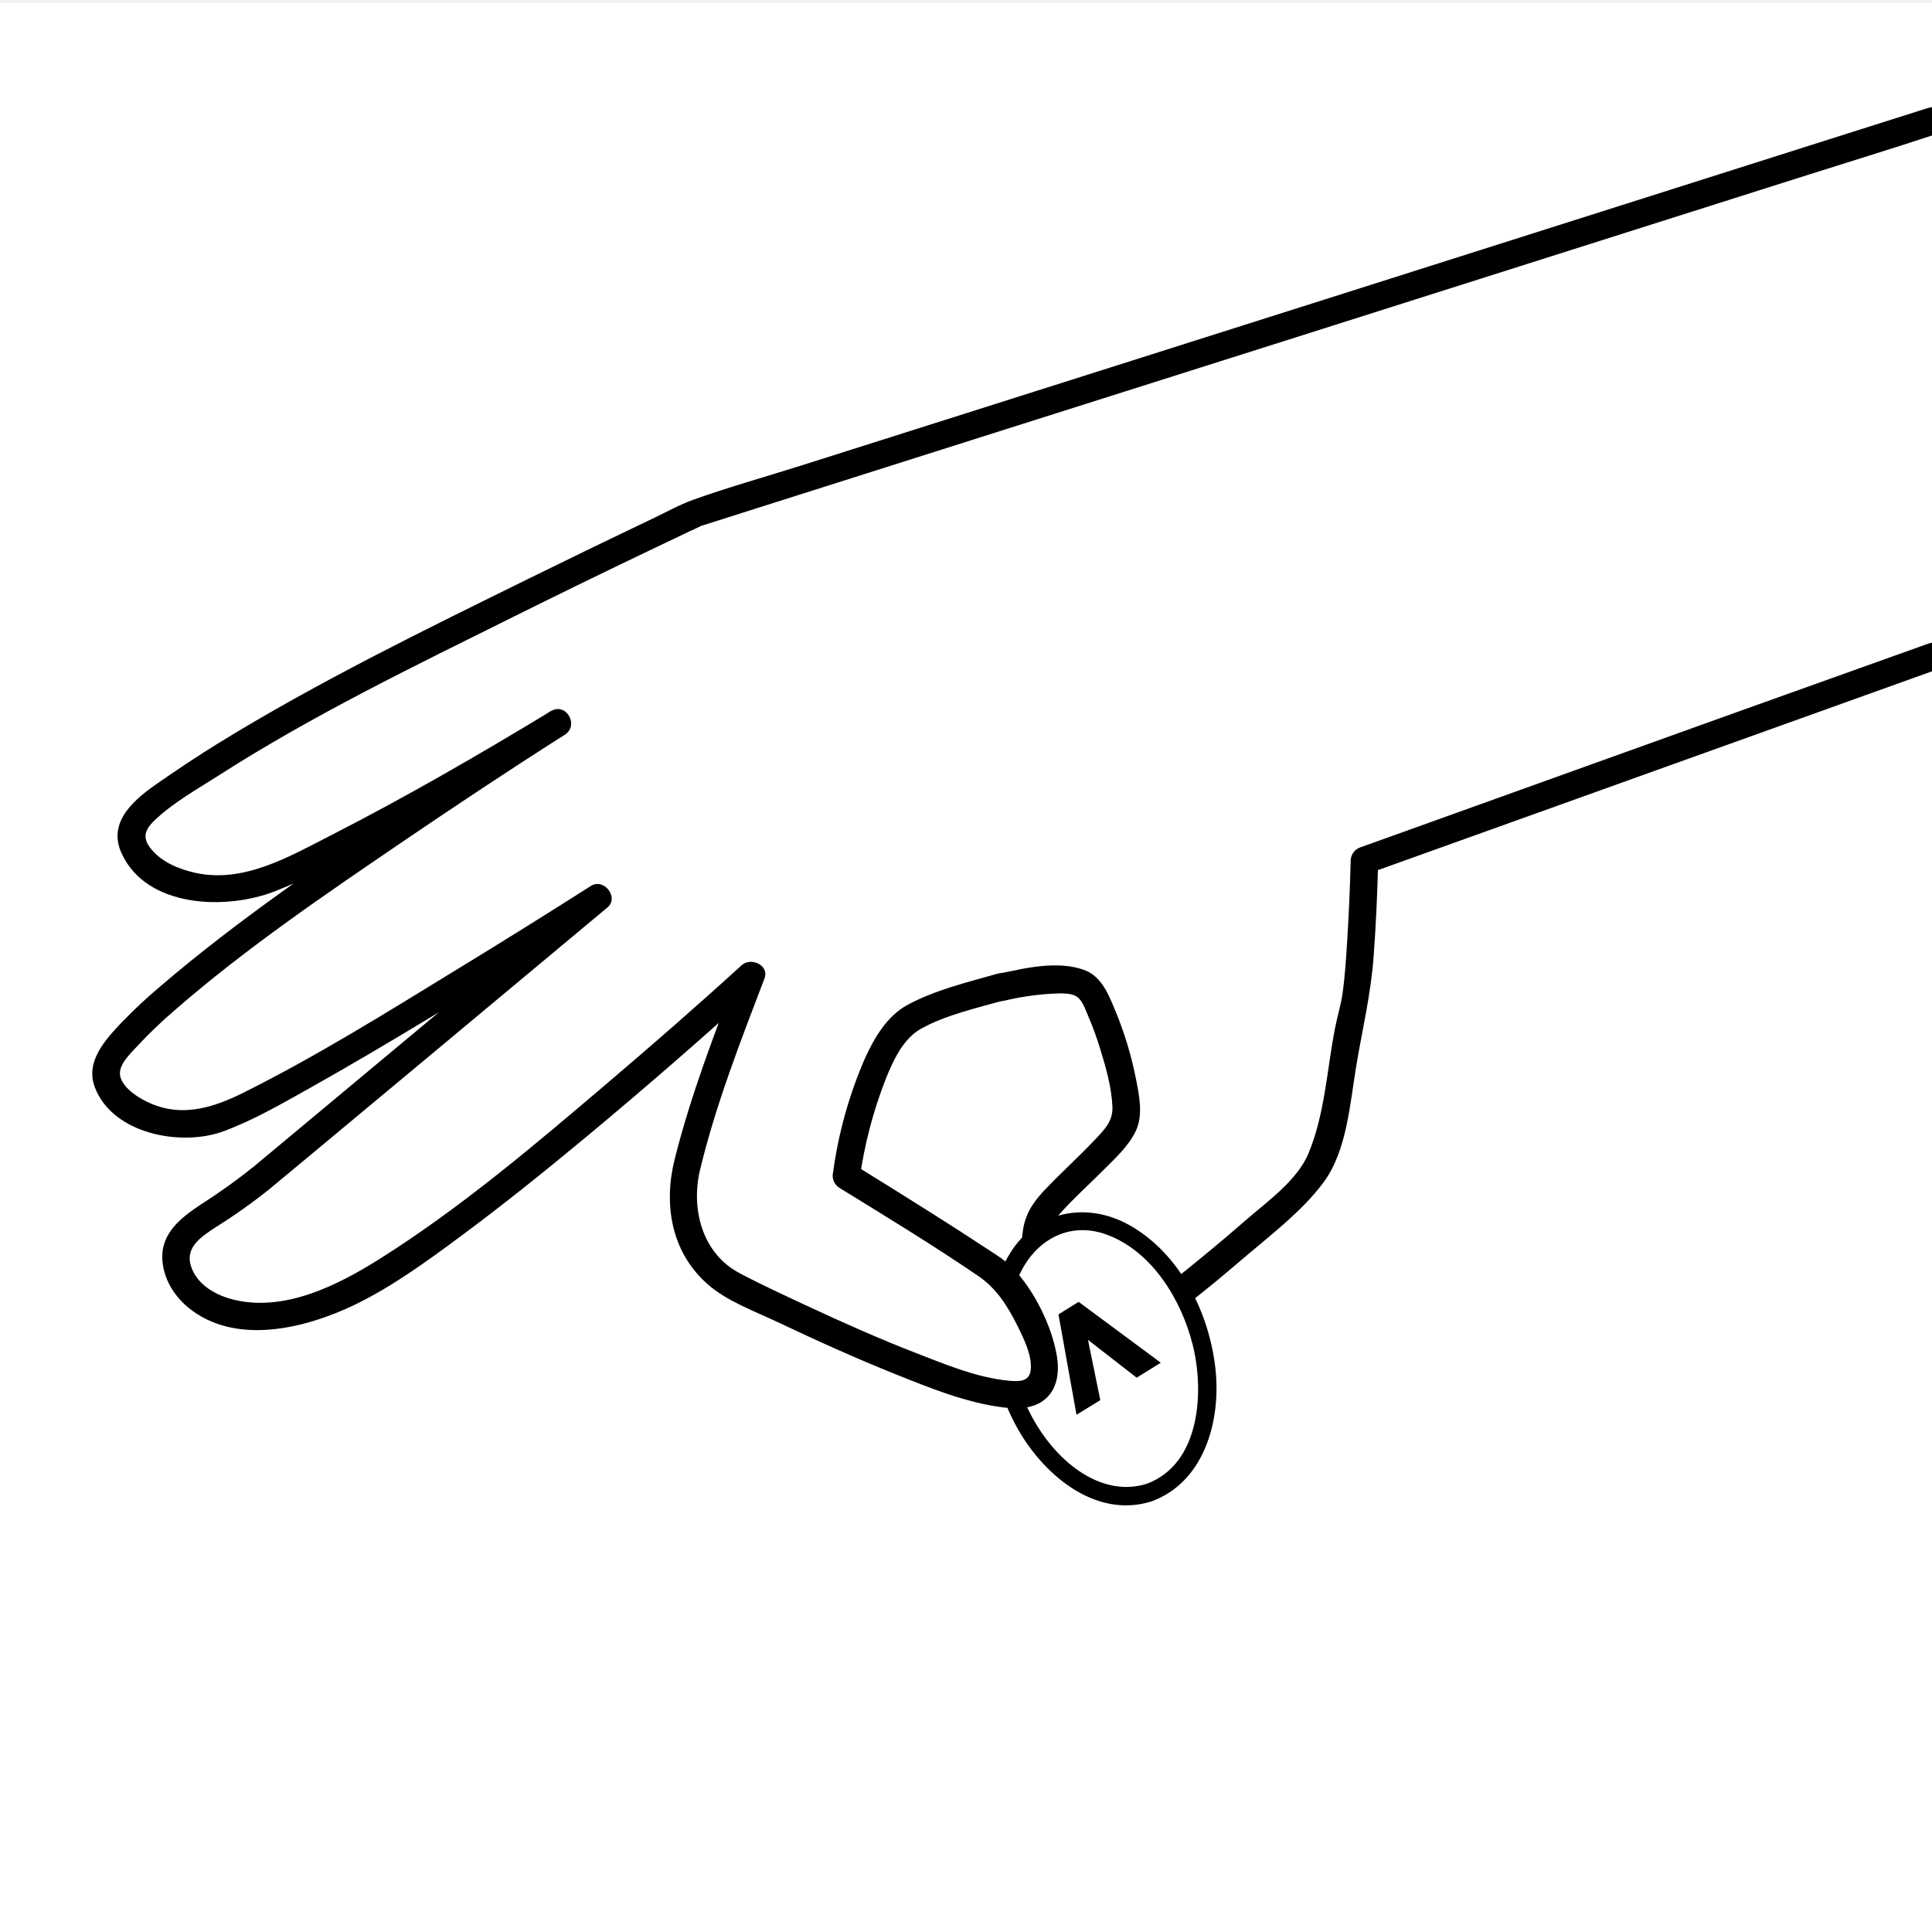
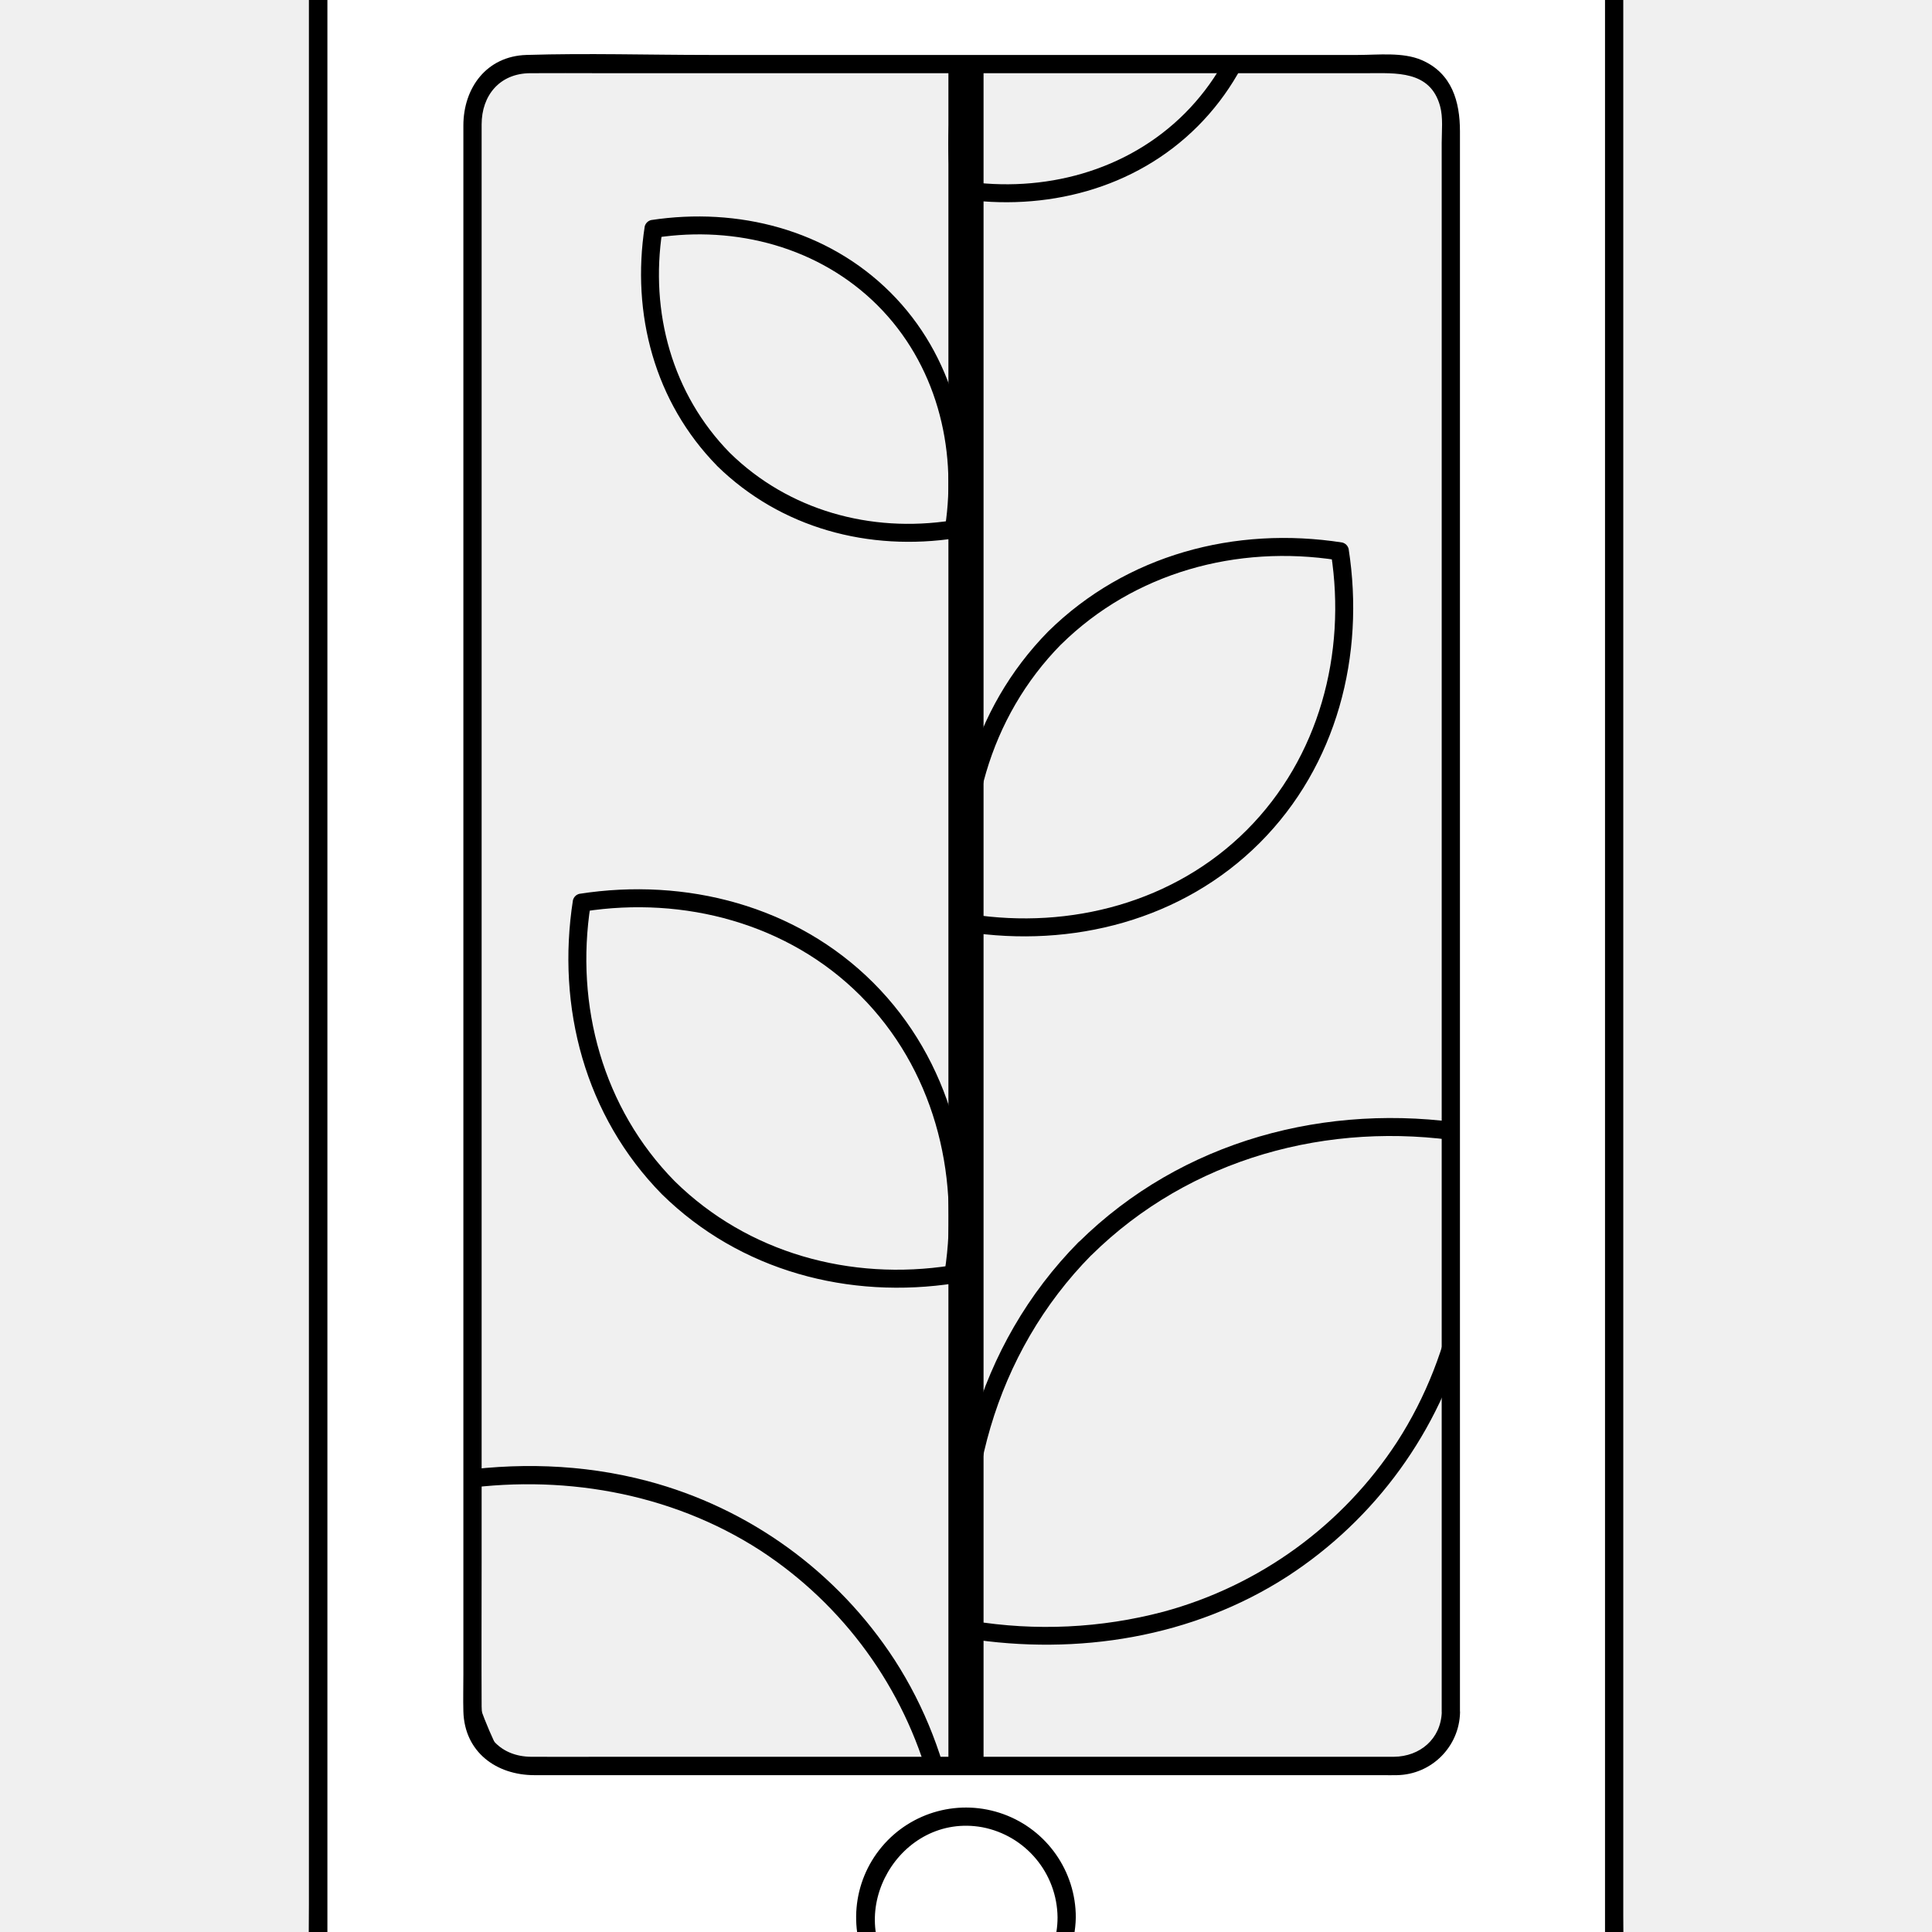
<svg xmlns="http://www.w3.org/2000/svg" id="Layer_1" data-name="Layer 1" viewBox="0 0 635 635">
  <defs>
-     <style>.cls-1{fill:none;}.cls-2{fill:#fff;}.cls-3{clip-path:url(#clip-path);}</style>
+     <style>.cls-1{fill:none;}.cls-2{clip-path:url(#clip-path);}.cls-3{fill:#fff;}</style>
    <clipPath id="clip-path">
-       <rect class="cls-1" x="-1227.05" y="1" width="635" height="635" />
+       <rect class="cls-1" width="635" height="635" />
    </clipPath>
  </defs>
-   <rect class="cls-2" y="1" width="639.3" height="639.3" />
-   <path class="cls-2" d="M635,215.85,448.44,282.79s-1,41.17-4,50.61S439,374.66,432,385.07s-45.32,40.65-45.32,40.65-10.17,6.45-20.8,12-19.78-7.61-22.61-13c-4.63-8.86-3.33-21.71-.91-25.47,4.34-6.79,24.17-22.82,27.17-30s-6.06-37.46-12-44.51c-3.34-4-15.86-3.09-29-.1L347.69,131,635,39.8Z" />
-   <g class="cls-3">
-     <rect class="cls-2" x="-500.05" width="630" height="630" />
+   <g class="cls-2">
+     <path d="M188.46,610c-31.86-32.27-44.26-77.93-37.26-122.33l-2.1,2.09c34.73-5.47,71,.6,100.76,19.81a133.17,133.17,0,0,1,55.79,76.73,150.72,150.72,0,0,1,3,63.05l2.1-2.1c-44.41,7-90.07-5.4-122.33-37.25-2.75-2.72-7,1.52-4.25,4.24,33.9,33.47,81.6,46.14,128.17,38.8a2.9,2.9,0,0,0,2.1-2.1c5.72-36.3-.29-74.23-20.41-105.37a139.53,139.53,0,0,0-81.23-58.8c-21.35-5.65-43.57-6.23-65.33-2.8a2.9,2.9,0,0,0-2.1,2.1c-7.34,46.58,5.34,94.28,38.8,128.17C186.93,617,191.17,612.75,188.46,610Z" />
+     <path d="M358.75,412.52c32.27-31.85,77.93-44.25,122.33-37.25l-2.09-2.1c5.47,34.72-.6,71-19.81,100.76a133.25,133.25,0,0,1-76.73,55.79,150.72,150.72,0,0,1-63.05,3l2.1,2.1c-7-44.41,5.4-90.07,37.25-122.34,2.72-2.75-1.52-7-4.24-4.24-33.47,33.89-46.14,81.59-38.8,128.17a2.9,2.9,0,0,0,2.1,2.1c36.3,5.72,74.23-.29,105.37-20.41A139.56,139.56,0,0,0,482,436.91c5.65-21.35,6.23-43.57,2.79-65.33a2.88,2.88,0,0,0-2.09-2.1c-46.58-7.34-94.28,5.33-128.17,38.8C351.76,411,356,415.24,358.75,412.52Z" />
+     <path d="M348.78,211.79c24-23.63,57.75-32.82,90.79-27.68L437.48,182c5.1,32.82-3.92,67-27.68,90.79s-58,32.79-90.8,27.68l2.1,2.1c-5.14-33,4-66.77,27.68-90.8,2.71-2.75-1.53-7-4.24-4.24-25.25,25.67-34.71,61.41-29.23,96.63a2.9,2.9,0,0,0,2.1,2.1c35,5.44,71.24-3.84,96.63-29.23s34.67-61.65,29.22-96.63a2.88,2.88,0,0,0-2.09-2.09c-35.22-5.48-71,4-96.63,29.22C341.78,210.26,346,214.5,348.78,211.79Z" />
+     <path d="M221.78,388.26c-23.63-24-32.83-57.77-27.68-90.79l-2.1,2.1c32.79-5.11,67.05,3.9,90.8,27.68s32.79,58,27.68,90.79l2.09-2.1c-33,5.15-66.75-4.05-90.79-27.68-2.76-2.71-7,1.53-4.24,4.25,25.68,25.24,61.43,34.71,96.63,29.22a2.88,2.88,0,0,0,2.09-2.09c5.45-35-3.83-71.25-29.22-96.63s-61.67-34.68-96.63-29.23a2.89,2.89,0,0,0-2.1,2.1c-5.48,35.19,4,70.95,29.23,96.63C220.25,395.26,224.49,391,221.78,388.26Z" />
+     <path d="M340.92-11.26c19.35-19,46.27-26.31,72.83-22.23l-2.09-2.09c4,26.36-3.16,53.73-22.23,72.83S342.92,63.53,316.6,59.48l2.09,2.09C314.61,35,322,8.09,340.92-11.26c2.71-2.76-1.53-7-4.24-4.24-20.56,21-28.19,49.93-23.77,78.67A2.88,2.88,0,0,0,315,65.26c28.49,4.38,58-3.05,78.67-23.77s28.16-50.14,23.77-78.67a2.88,2.88,0,0,0-2.09-2.09c-28.74-4.42-57.69,3.21-78.67,23.77C333.92-12.79,338.16-8.55,340.92-11.26Z" />
+     <path d="M239.9,148.86c-19-19.35-26.31-46.27-22.23-72.84l-2.1,2.1c26.36-4.05,53.73,3.16,72.84,22.23s26.27,46.5,22.22,72.83l2.1-2.1c-26.56,4.09-53.49-3.27-72.83-22.22-2.76-2.71-7,1.53-4.24,4.24,21,20.56,49.93,28.19,78.66,23.77a2.87,2.87,0,0,0,2.1-2.1c4.38-28.48-3.05-58-23.77-78.66S242.51,68,214,72.33a2.9,2.9,0,0,0-2.1,2.1c-4.41,28.74,3.22,57.68,23.78,78.67C238.36,155.86,242.6,151.62,239.9,148.86Z" />
+     <rect x="311.73" y="-137.69" width="11.55" height="880.35" rx="4.74" transform="translate(635 604.96) rotate(180)" />
+     <path class="cls-3" d="M512.81-34.66H122.19A17.72,17.72,0,0,0,104.52-17V679a17.72,17.72,0,0,0,17.67,17.67H512.81A17.72,17.72,0,0,0,530.48,679V-17A17.72,17.72,0,0,0,512.81-34.66Zm-35.93,597.4a17.72,17.72,0,0,1-17.67,17.67H173a17.72,17.72,0,0,1-17.67-17.67v-524A17.73,17.73,0,0,1,173,21.06H459.21a17.73,17.73,0,0,1,17.67,17.68Z" />
+     <path d="M512.81-37.66H148.05c-8.49,0-17-.24-25.52,0-11.62.32-20.64,9-21,20.7,0,1.24,0,2.49,0,3.73V625.9c0,17.59-.47,35.25,0,52.84a21.1,21.1,0,0,0,20.68,21c2,.07,4,0,6,0H504.76c2.59,0,5.19.08,7.77,0a21.1,21.1,0,0,0,21-20.73c.54-16.37,0-32.84,0-49.21V-11.89c0-1.59,0-3.19,0-4.78a21.11,21.11,0,0,0-20.67-21c-3.86-.15-3.86,5.85,0,6,9,.35,14.6,7.36,14.67,15.94,0,2.24,0,4.47,0,6.71V665.37c0,4.52.2,9.08,0,13.6-.39,9-7.3,14.67-16,14.74-3.43,0-6.86,0-10.29,0h-374a46.42,46.42,0,0,1-7.27-.21c-8-1.28-12.31-8.24-12.36-15.83,0-6.47,0-12.93,0-19.4V-13.23c0-1.24,0-2.49,0-3.73.4-9.14,7.43-14.64,16.14-14.7,29.67-.19,59.35,0,89,0H512.81C516.67-31.66,516.67-37.66,512.81-37.66Z" />
+     <path d="M473.88,562.74c-.34,8.85-7.19,14.59-15.76,14.67-2.68,0-5.36,0-8,0H198.71c-8,0-16.08.05-24.11,0-9.86-.06-16.25-6.76-16.3-16.48-.08-15.81,0-31.62,0-47.43V40.89c0-9.49,5.91-16.75,15.9-16.83,7.77-.06,15.54,0,23.31,0h251.8c9.43,0,20.76-1,24,10.79,1.05,3.77.54,8.28.54,12.14V562.74c0,3.86,6,3.87,6,0V43.16c0-9.74-2.61-19.12-12.6-23.42-6.21-2.67-14.3-1.68-20.92-1.68H233.13c-20,0-40.12-.62-60.12,0-13.15.41-20.71,10.9-20.71,23.2v509c0,4.07-.11,8.17,0,12.24.36,13.36,10.83,20.95,23.35,20.95H454.41c1.58,0,3.18.05,4.76,0a21.1,21.1,0,0,0,20.71-20.67C480,558.88,474,558.88,473.88,562.74Z" />
+     <path d="M353.59,630.21a36.1,36.1,0,1,0-29.79,35.53c17.28-3,29.44-18.28,29.79-35.53.08-3.86-5.92-3.86-6,0a30.09,30.09,0,0,1-53.13,19.36c-17.83-21.06,1.36-53.92,28.41-49a30.48,30.48,0,0,1,24.72,29.62C347.67,634.07,353.67,634.08,353.59,630.21Z" />
  </g>
-   <path d="M329.69,329A89.45,89.45,0,0,1,346,326.59c2.57-.08,6.43-.45,8.45,1.4,1.57,1.45,2.61,4.59,3.43,6.48a101.59,101.59,0,0,1,3.68,10.15c1.89,6.06,3.72,12.49,4.06,18.86.27,5-2.43,7.59-5.83,11.2-5,5.31-10.42,10.2-15.48,15.44-4,4.11-7,7.89-8,13.67-2.34,13.85,3.16,30.3,16,37.44,8.2,4.55,15,1,22.44-3.17,5.12-2.87,10.51-5.67,15.2-9.2,6.88-5.16,13.44-10.82,20-16.38,8.66-7.34,18.38-14.8,25.16-24,7.54-10.25,8.59-25.64,10.6-37.79s4.83-23.77,5.75-36.06c.79-10.59,1.26-21.22,1.52-31.83l-3.3,4.33,62.8-22.52,100.68-36.13,23.08-8.28c5.41-1.94,3.07-10.64-2.4-8.67L571,234,470.33,270.17l-23.08,8.28a4.68,4.68,0,0,0-3.31,4.34q-.33,13.13-1.14,26.24c-.36,5.76-.72,11.56-1.51,17.28-.57,4.11-1.83,8.05-2.6,12.12-2.56,13.41-3.32,28-8.66,40.74-3.73,8.86-13.5,15.71-20.51,21.82-8,7-16.17,13.69-24.45,20.3-.51.41-1,.85-1.55,1.23,1.86-1.31.09-.15-.37.1-1.55.86-3,1.87-4.55,2.78q-5.78,3.45-11.66,6.67c-4,2.17-7.06,3.48-11.12.79-10-6.64-16-24.51-7.29-34.15,4.48-5,9.5-9.47,14.23-14.22,3.79-3.81,8.4-8,10.66-13,2.37-5.22.95-11.82-.12-17.19a117.61,117.61,0,0,0-6.63-21.87c-2.09-5.07-4.43-11.28-9.91-13.46-8.9-3.54-20.54-.66-29.46,1.3-5.65,1.24-3.26,9.92,2.39,8.68Z" />
-   <ellipse class="cls-2" cx="362.76" cy="446.5" rx="32.36" ry="46.54" transform="translate(-123.86 139.65) rotate(-18.67)" />
-   <path d="M378.46,493.48c17.23-6.32,22.74-26.11,21.1-42.88-1.82-18.6-11.56-38.5-28.35-47.93-14.08-7.9-30.8-4.66-39.38,9.47-10.2,16.8-6.85,39.69,2,56.26,8.34,15.59,25.72,31,44.62,25.08,3.67-1.14,2.1-6.93-1.6-5.78C363,492,349.94,482,342.49,471.09c-9.32-13.64-13.82-32.21-8.86-48.3,4.18-13.51,16.4-22.19,30.39-16.9,14.73,5.57,24.22,21.32,27.94,35.91,3.94,15.45,2.62,39.4-15.1,45.9C373.27,489,374.82,494.82,378.46,493.48Z" />
-   <path d="M353.82,465,347.89,432l6.63-4.11,27,20-7.93,4.92-16-12.43,4.05,19.81Z" />
-   <path class="cls-2" d="M635,39.8l-406.5,129S101,228.56,62.82,255.48C57.32,259.36,43.42,267,43,273.74c-.6,10.33,16.95,21.6,37.45,17.65S183.26,237.6,183.26,237.6,73,307.62,43.35,339c-2.77,2.93-8.92,9.55-8.7,13.58.52,9.43,16,19.83,34.29,15.91S196.4,295.05,196.4,295.05s-87.2,72.77-116.29,97c-5.5,4.58-20.62,11.28-22,18.3-2.81,14.05,17.16,32.78,55.3,15.08S247,320.51,247,320.51s-20.48,53.61-22.43,69.3,8.13,28.47,15.81,32.36,75,37.52,94.6,36.26-1.08-34.42-5.64-38.81-51.15-33-51.15-33,6.34-43.95,22.29-52.3c5.34-2.8,20.48-7.58,28.31-9.78" />
-   <path d="M633.8,35.46l-29,9.19L532.07,67.74,436.75,98l-96.64,30.66L263.67,152.9c-11.92,3.78-24.06,7.15-35.83,11.36-4.34,1.56-8.49,3.87-12.65,5.86q-20.7,9.87-41.29,20c-34.51,17-69.4,34-102.18,54.19-6.51,4-12.9,8.29-19.2,12.62-7.82,5.38-17.36,12.84-12.62,23.4,8.2,18.22,34.68,18.88,50.63,12.54s31-14.75,46-23q21.27-11.76,42.15-24.25,3.44-2,6.85-4.11L181,233.71c-16.64,10.57-33.08,21.47-49.41,32.52-26.87,18.19-54,36.64-78.65,57.74a168.85,168.85,0,0,0-12.77,11.89c-5.51,5.81-12.23,13-9,21.51,5.88,15.45,28.57,19.61,42.45,14.4,10-3.74,19.35-9.2,28.6-14.38,13-7.29,25.86-14.91,38.64-22.63q29.1-17.56,57.79-35.82l-5.45-7.07L141,335.41,100,369.6l-16.8,14A199.5,199.5,0,0,1,65.83,396c-6.39,4.27-12.81,9.27-12.49,17.67.24,6.28,3.65,12,8.42,16,15.47,12.77,38.51,7,54.79-.8,12.39-6,23.73-14.29,34.74-22.45,14.16-10.49,27.9-21.55,41.46-32.81q29.24-24.32,57.4-49.92l-7.52-4.38C234.92,339.52,227,360,221.75,381c-3.72,14.8-1.18,30.46,10.73,41,6.4,5.68,15.52,8.94,23.16,12.56,12.75,6.06,25.64,11.87,38.75,17.13,11.24,4.51,23,9.3,35.11,10.86,4.87.63,10.41.58,14.28-2.91s4.42-9,3.58-14c-1.65-9.87-7.54-21.77-14.62-29-2.78-2.83-6.55-5-9.83-7.15-5.71-3.79-11.49-7.47-17.28-11.13q-12.56-7.94-25.2-15.72l2.07,5.08a144.8,144.8,0,0,1,8.67-33.21c2.42-6,5.68-13.13,11.55-16.39,8.15-4.54,18.31-6.8,27.24-9.33,5.56-1.58,3.19-10.27-2.4-8.68-9.72,2.76-20.46,5.36-29.38,10.23-6.75,3.69-10.95,11-14,17.75a142.32,142.32,0,0,0-10.37,37.24,4.72,4.72,0,0,0,2.07,5.08c15.35,9.45,30.8,18.84,45.68,29,5.84,4,9.46,9.49,13,16.64,2,4.11,4.77,9.62,4.19,14.36-.47,3.86-4.07,3.69-7.32,3.38-10.35-1-20.76-5.36-30.36-9.08-12.19-4.73-24.13-10.06-36-15.59-7.37-3.45-14.81-6.86-22-10.67-12.4-6.55-16-21.24-13-33.89,5.15-21.42,13.33-42.35,21.18-62.91,1.71-4.49-4.49-7.16-7.52-4.38-14.35,13.1-29,25.88-43.81,38.47-24.09,20.5-48.58,41.35-75.42,58.21-13.6,8.54-30.7,17.09-47.16,13.35-5.7-1.29-11.78-4.42-14.19-10.1-2.87-6.79,2.45-10.37,7.7-13.82A187.5,187.5,0,0,0,88.35,391L104,378l38-31.65,57.65-48.09c3.93-3.28-1.17-9.8-5.45-7.07q-21.82,13.9-43.92,27.38c-22.93,14.05-45.94,28.4-70,40.44-10.52,5.26-21.68,8.86-33.35,2.39-2.76-1.53-6.33-4.06-7.32-7.29-1.18-3.85,3.26-7.8,5.64-10.41a148.69,148.69,0,0,1,12.09-11.59c23.16-20.18,48.84-37.65,74.2-54.92,17.85-12.15,35.85-24.11,54.08-35.69,4.87-3.09.44-10.79-4.54-7.77-23.56,14.27-47.48,28.12-72,40.66-13.71,7-28.84,16-44.84,12.5C59,285.73,53.51,283.5,50,279.44c-3.29-3.76-2.69-6.48.8-9.8,6-5.77,13.94-10.2,21-14.72,30.91-19.83,64.37-36,97.22-52.33q22.13-11,44.41-21.65,6.58-3.16,13.19-6.29c1.13-.53,2.28-1,3.4-1.6s1-.33-.21,0q14.72-4.69,29.46-9.35l71-22.52L423,111.8l94.36-29.94,77.22-24.5c13.28-4.21,26.62-8.29,39.85-12.64l1.82-.58c5.5-1.74,3.15-10.44-2.4-8.68Z" />
-   <polygon points="325.26 321 328.26 320 335.53 318.54 339.26 320 338.26 322 331.26 323 325.26 321" />
</svg>
